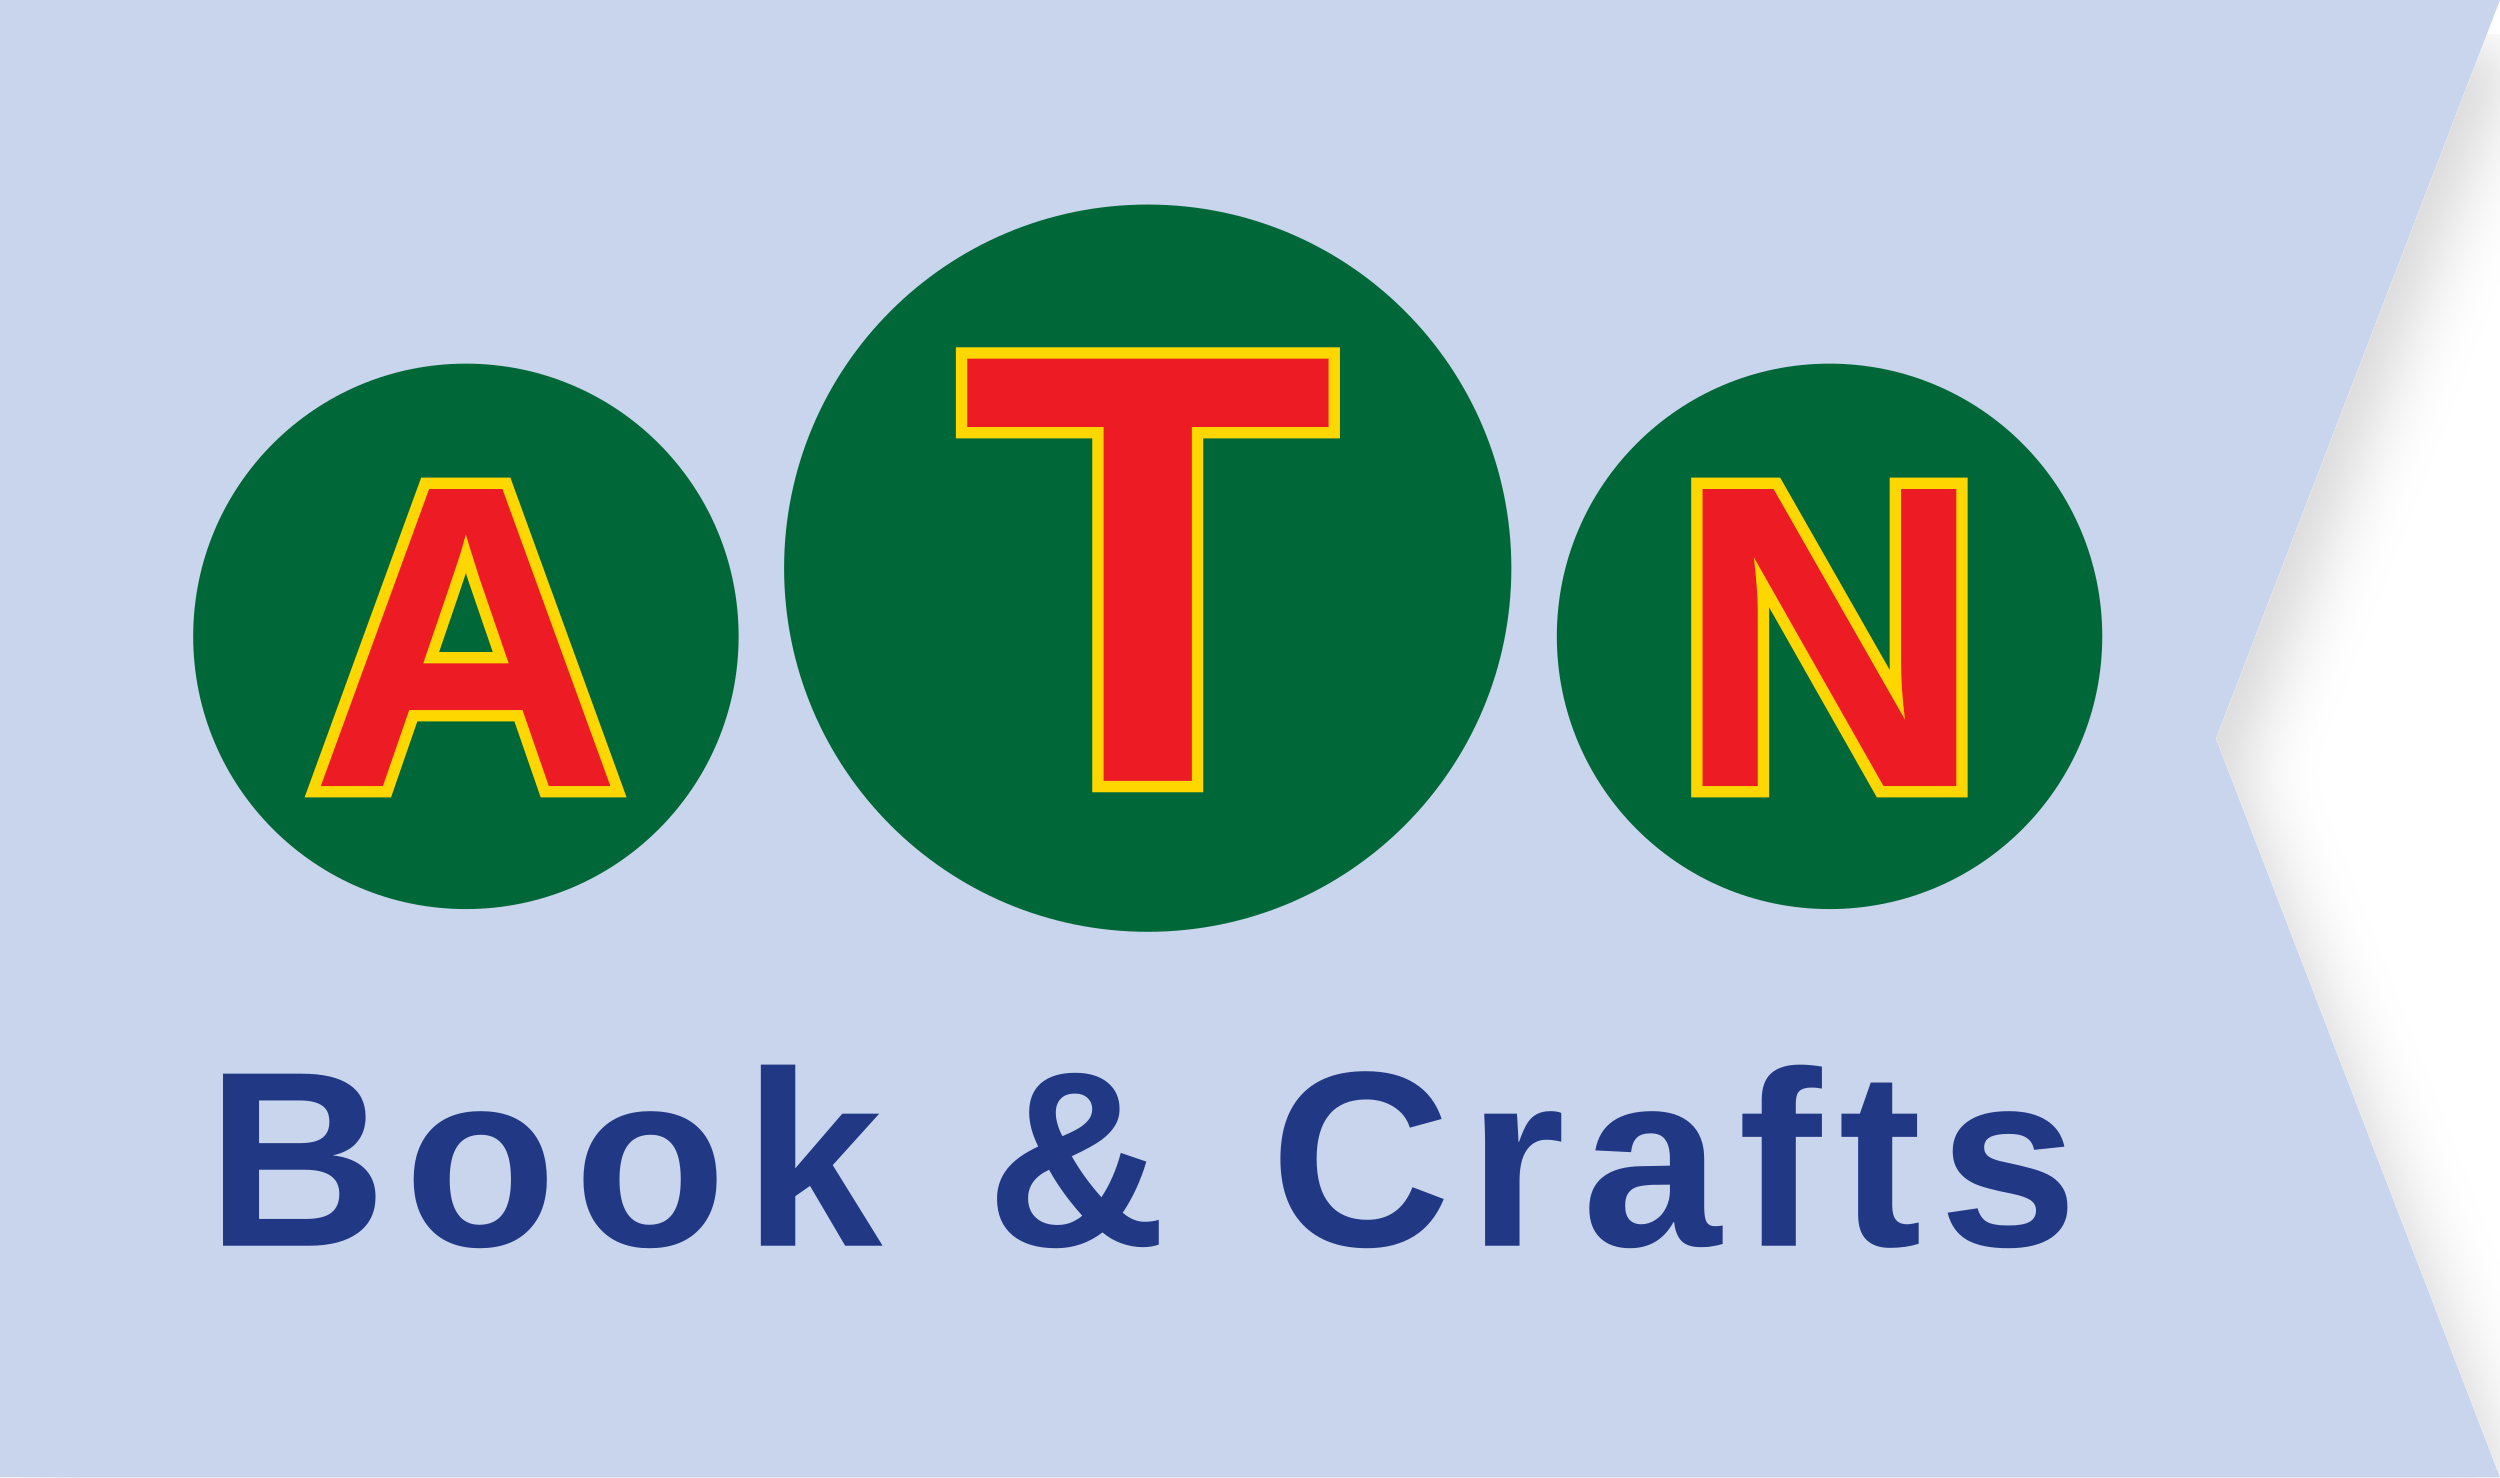
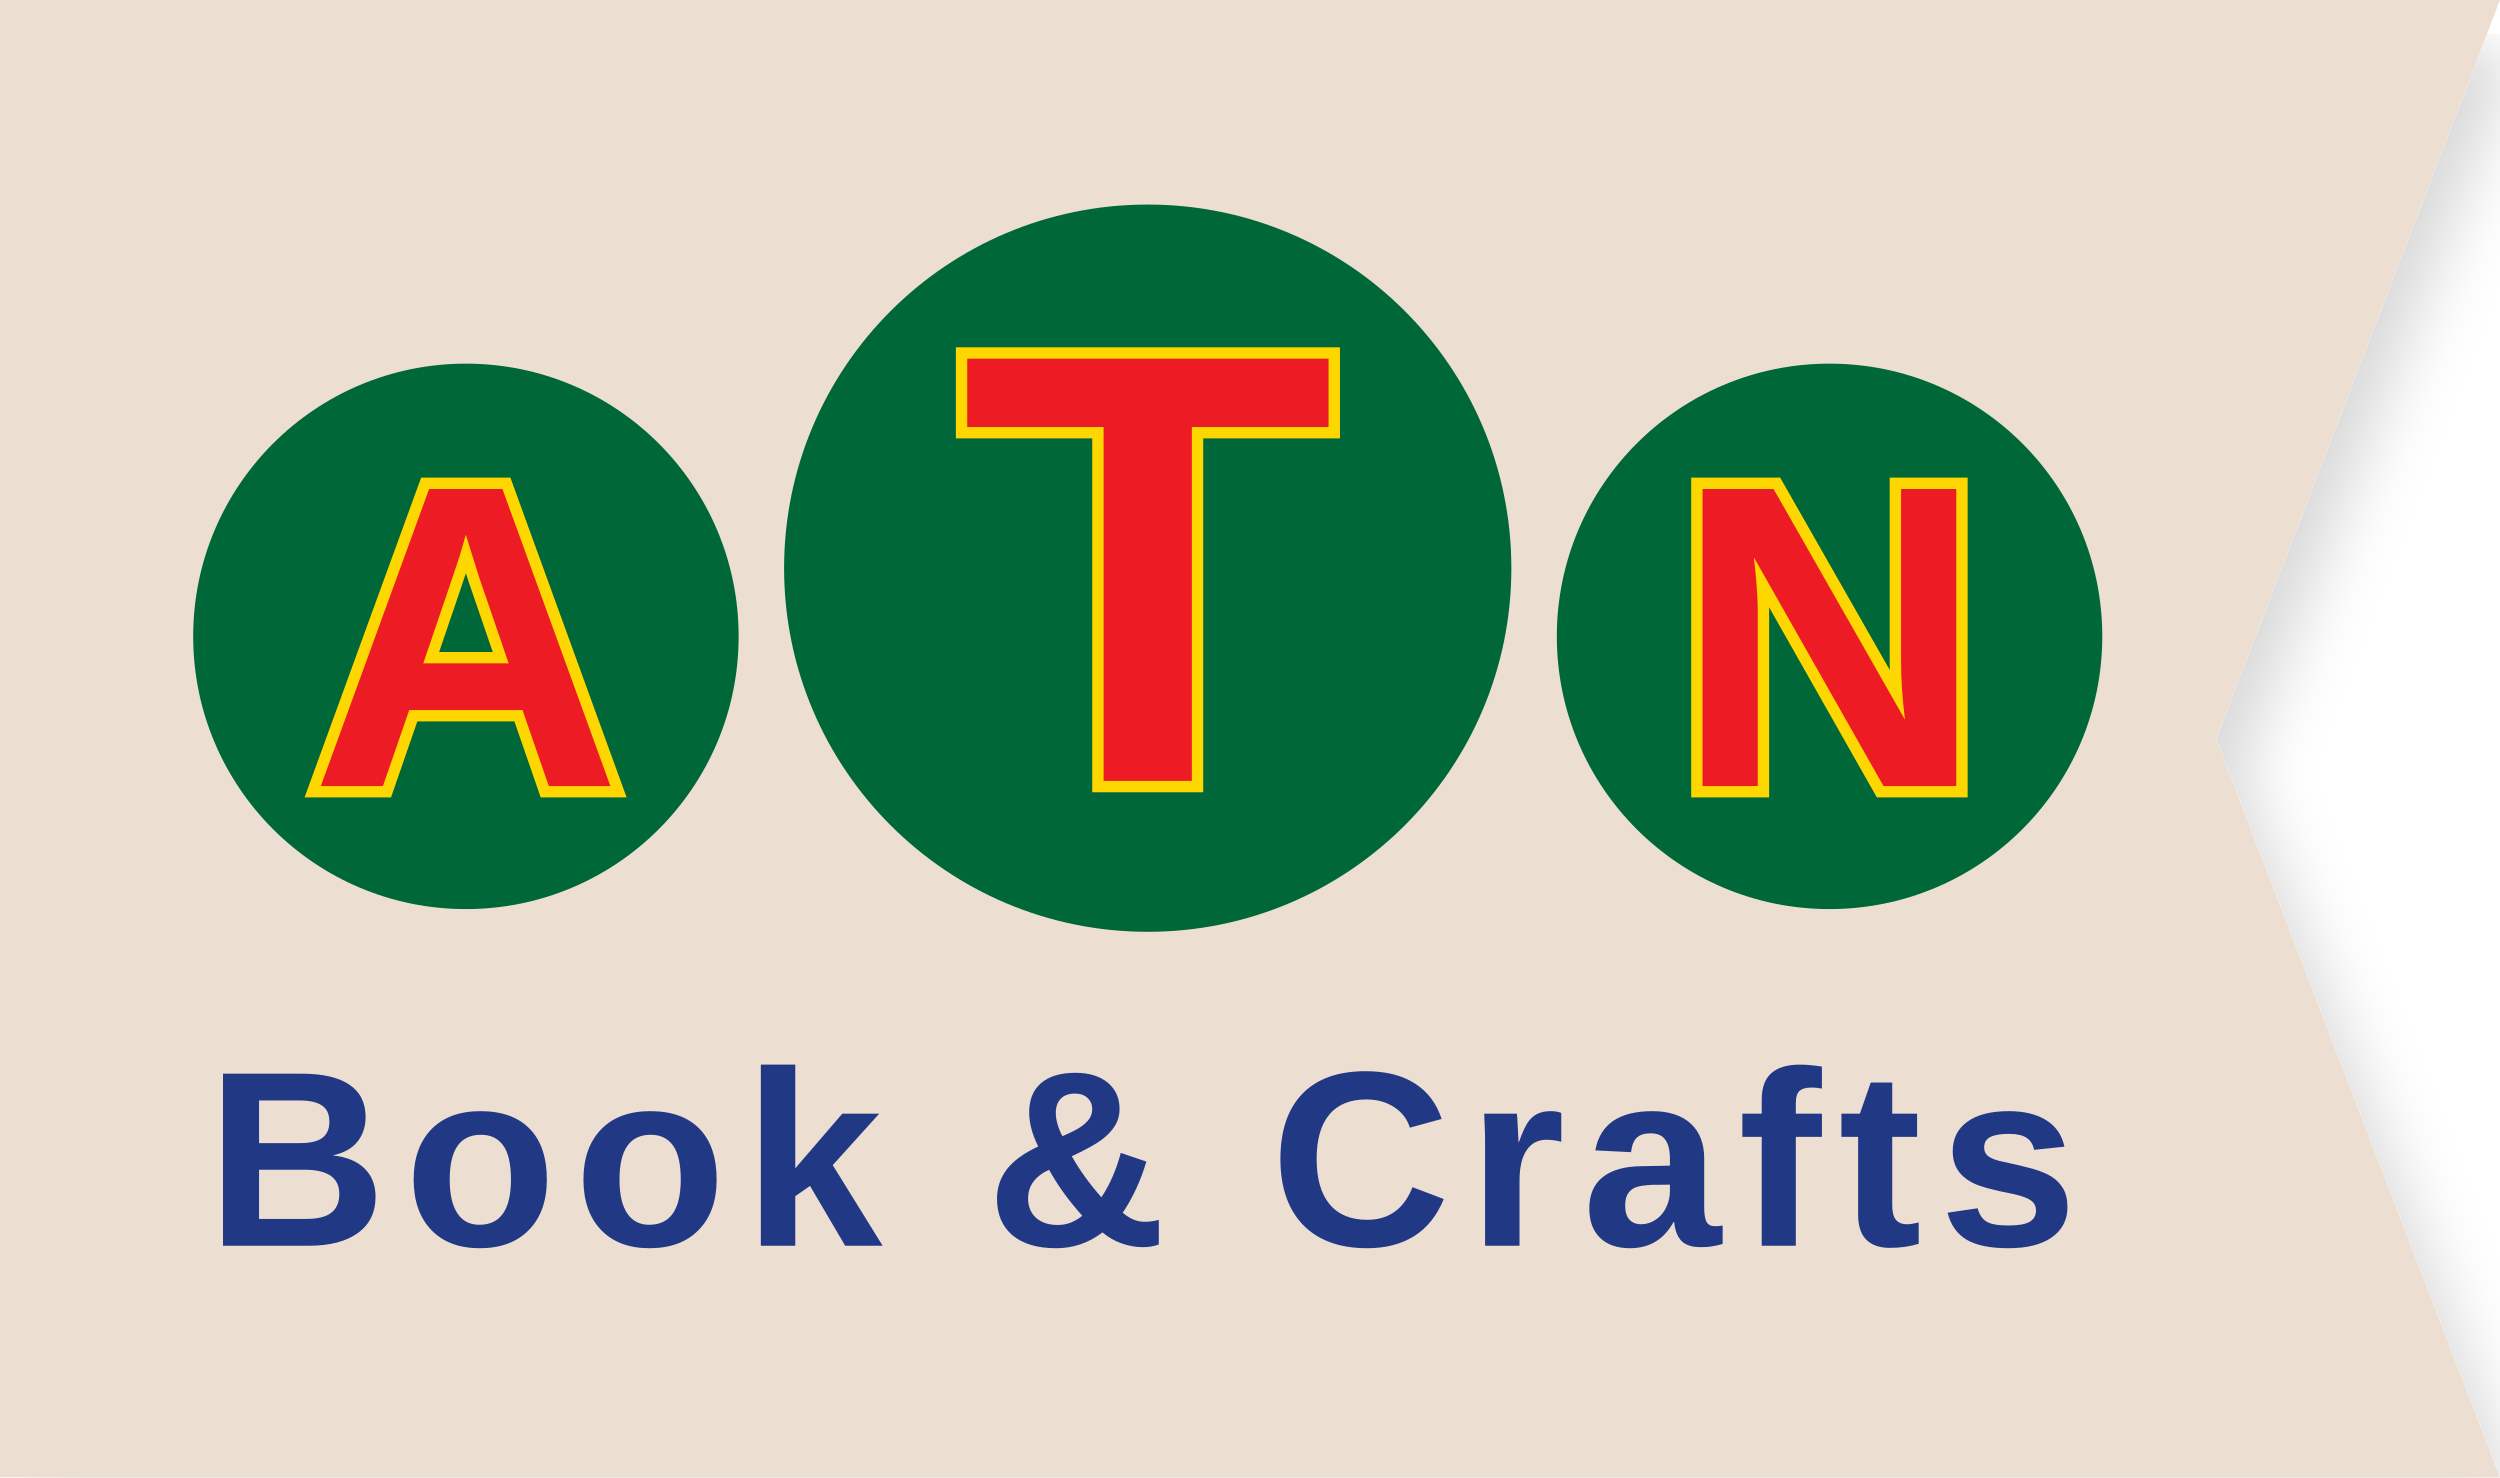
<svg xmlns="http://www.w3.org/2000/svg" viewBox="0 0 220 130" role="img" aria-label="ATN Book &amp; Crafts">
  <defs>
    <filter id="bm-shadow" x="-6%" y="-6%" width="116%" height="116%">
      <feDropShadow dx="2" dy="3" stdDeviation="3" flood-color="#00000028" />
    </filter>
  </defs>
-   <path d="M 0,0 L 220,0 L 195,65 L 220,130 L 0,130 Z" fill="#C8D5ED" filter="url(#bm-shadow)" />
+   <path d="M 0,0 L 220,0 L 195,65 L 220,130 L 0,130 Z" fill="#ecdfd2" filter="url(#bm-shadow)" />
  <g transform="translate(14,16)">
    <circle cx="27" cy="40" r="24" fill="#006838" />
    <circle cx="87" cy="34" r="32" fill="#006838" />
    <circle cx="147" cy="40" r="24" fill="#006838" />
    <text x="27" y="40" text-anchor="middle" dominant-baseline="central" fill="#ED1C24" stroke="#FFD700" stroke-width="2" paint-order="stroke fill" font-size="38" font-weight="900" font-family="'Arial Black','Impact',Arial,sans-serif">A</text>
    <text x="87" y="34" text-anchor="middle" dominant-baseline="central" fill="#ED1C24" stroke="#FFD700" stroke-width="2" paint-order="stroke fill" font-size="54" font-weight="900" font-family="'Arial Black','Impact',Arial,sans-serif">T</text>
    <text x="147" y="40" text-anchor="middle" dominant-baseline="central" fill="#ED1C24" stroke="#FFD700" stroke-width="2" paint-order="stroke fill" font-size="38" font-weight="900" font-family="'Arial Black','Impact',Arial,sans-serif">N</text>
    <text x="86.5" y="86" text-anchor="middle" dominant-baseline="central" fill="#213885" font-size="22" font-weight="900" letter-spacing="1.5" font-family="'Arial Black',Arial,'Helvetica Neue',sans-serif">Book &amp; Crafts</text>
  </g>
</svg>
